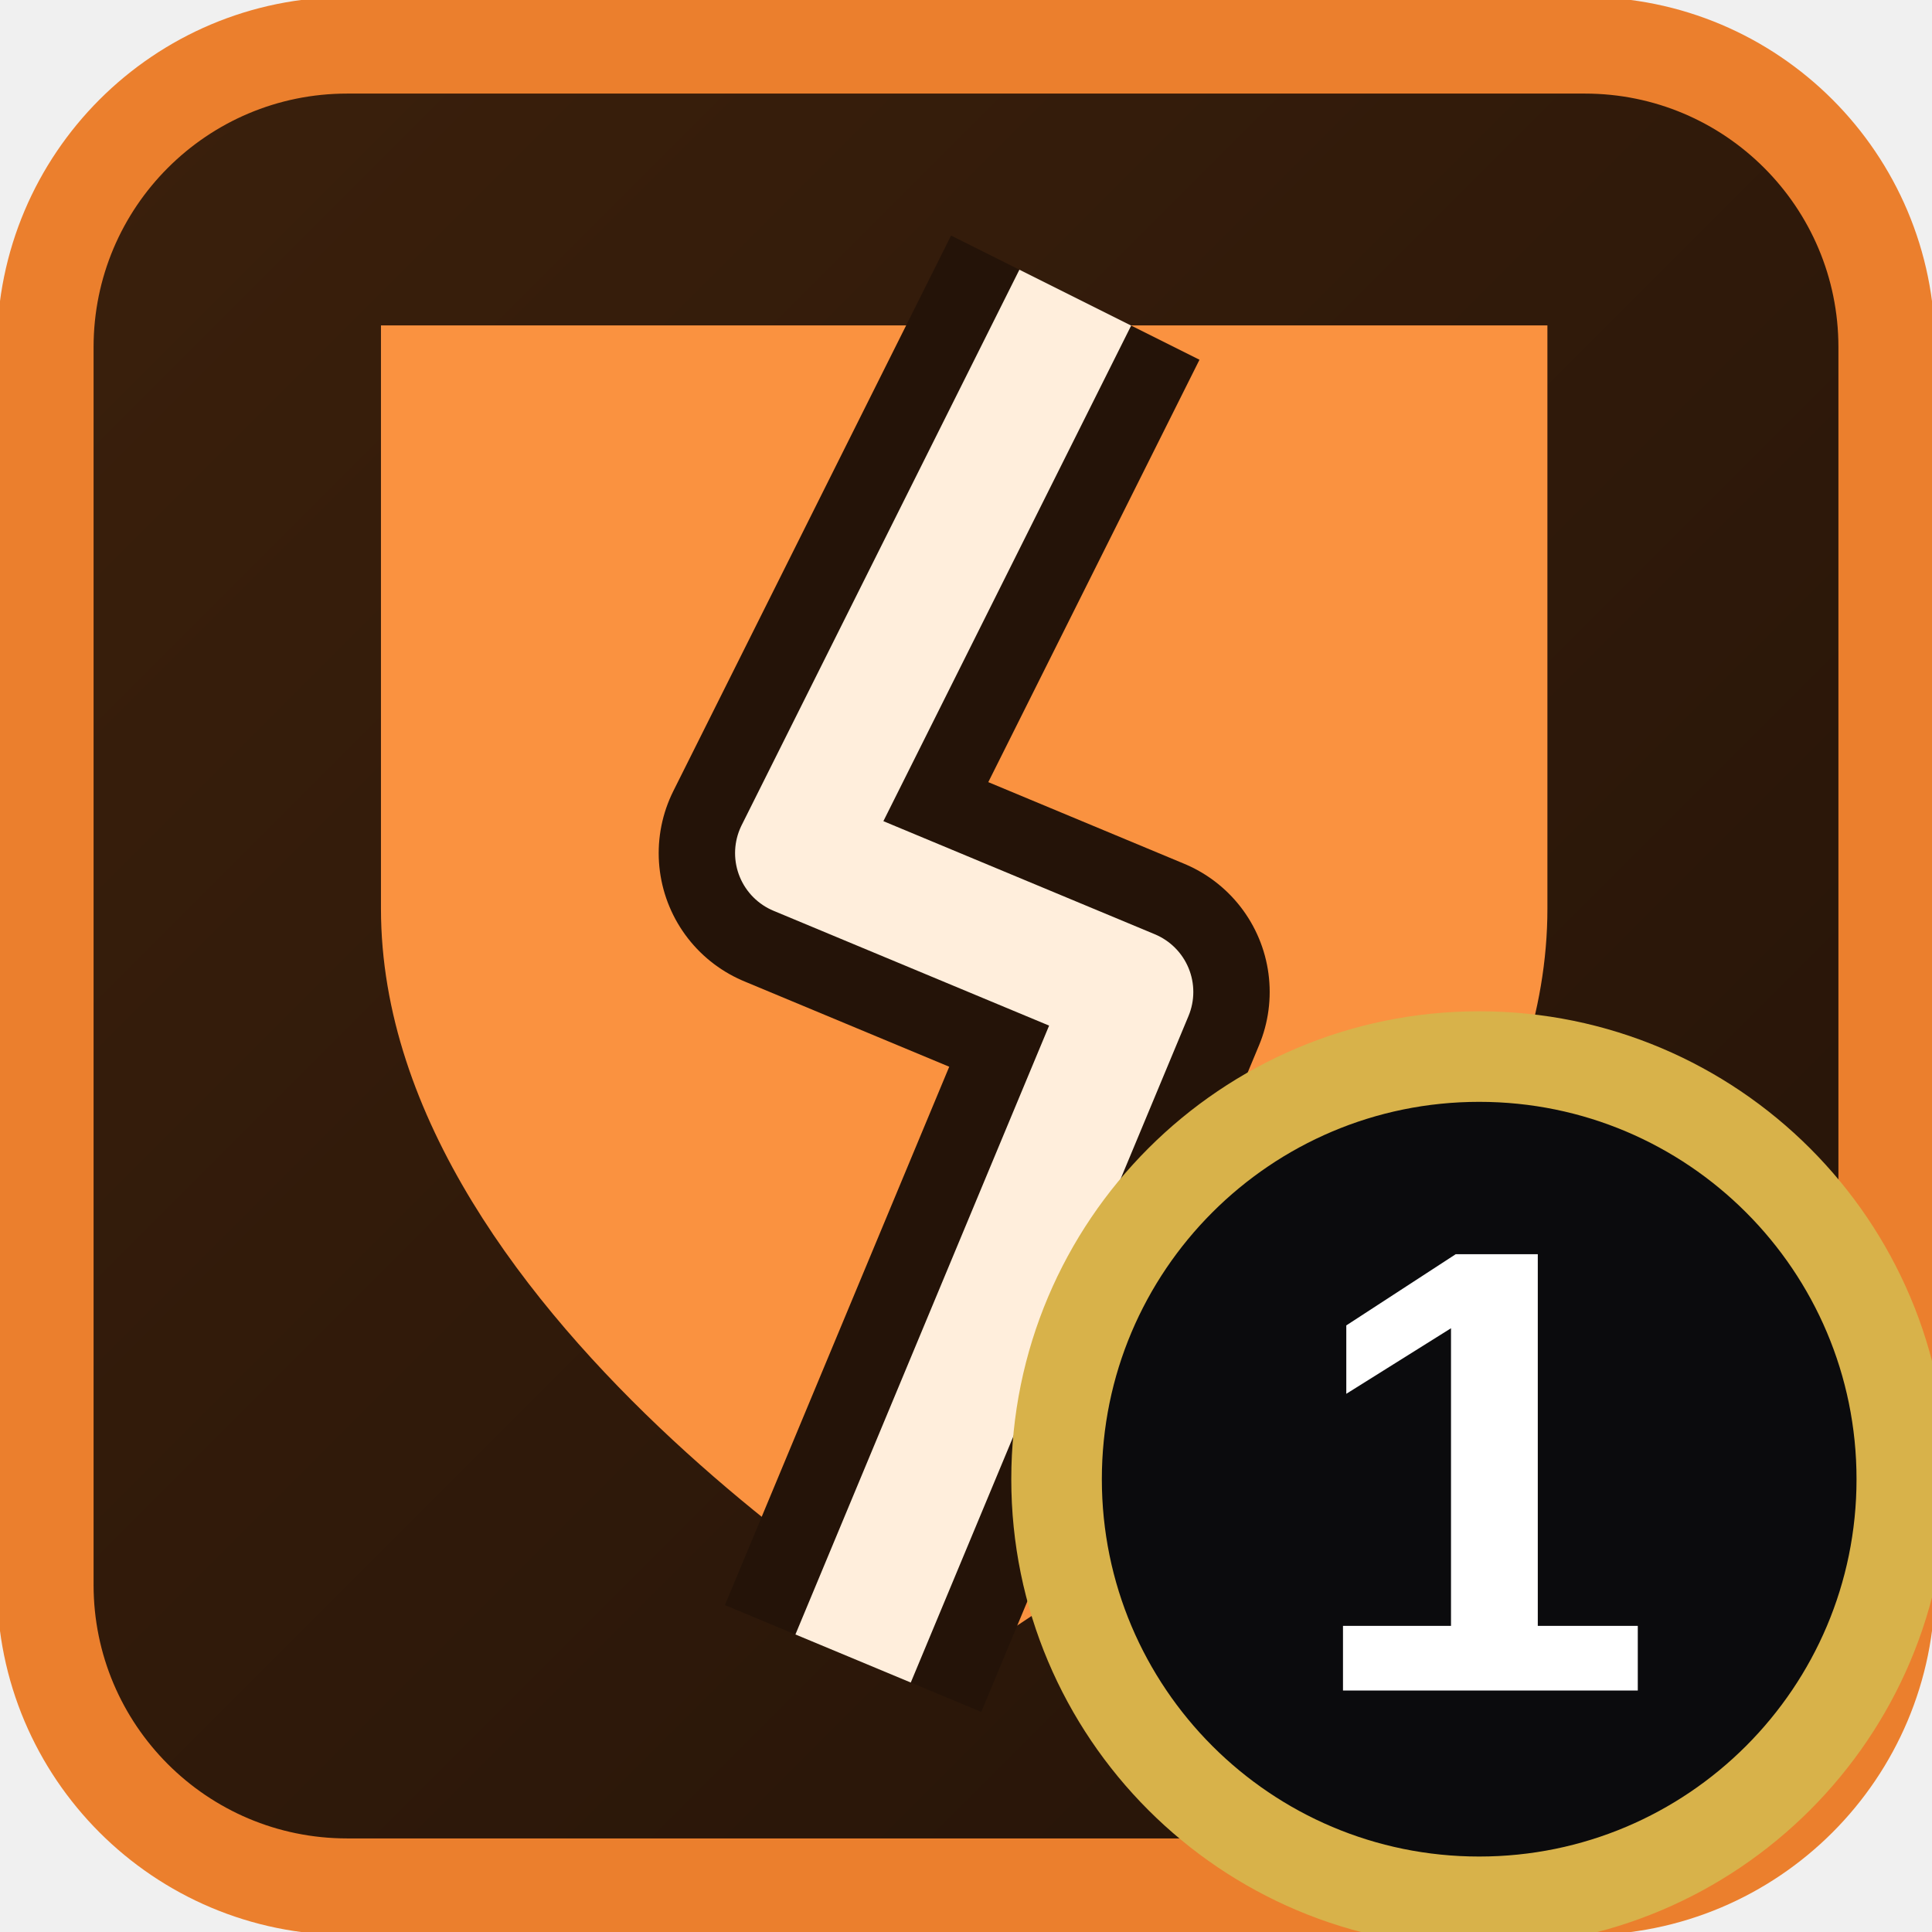
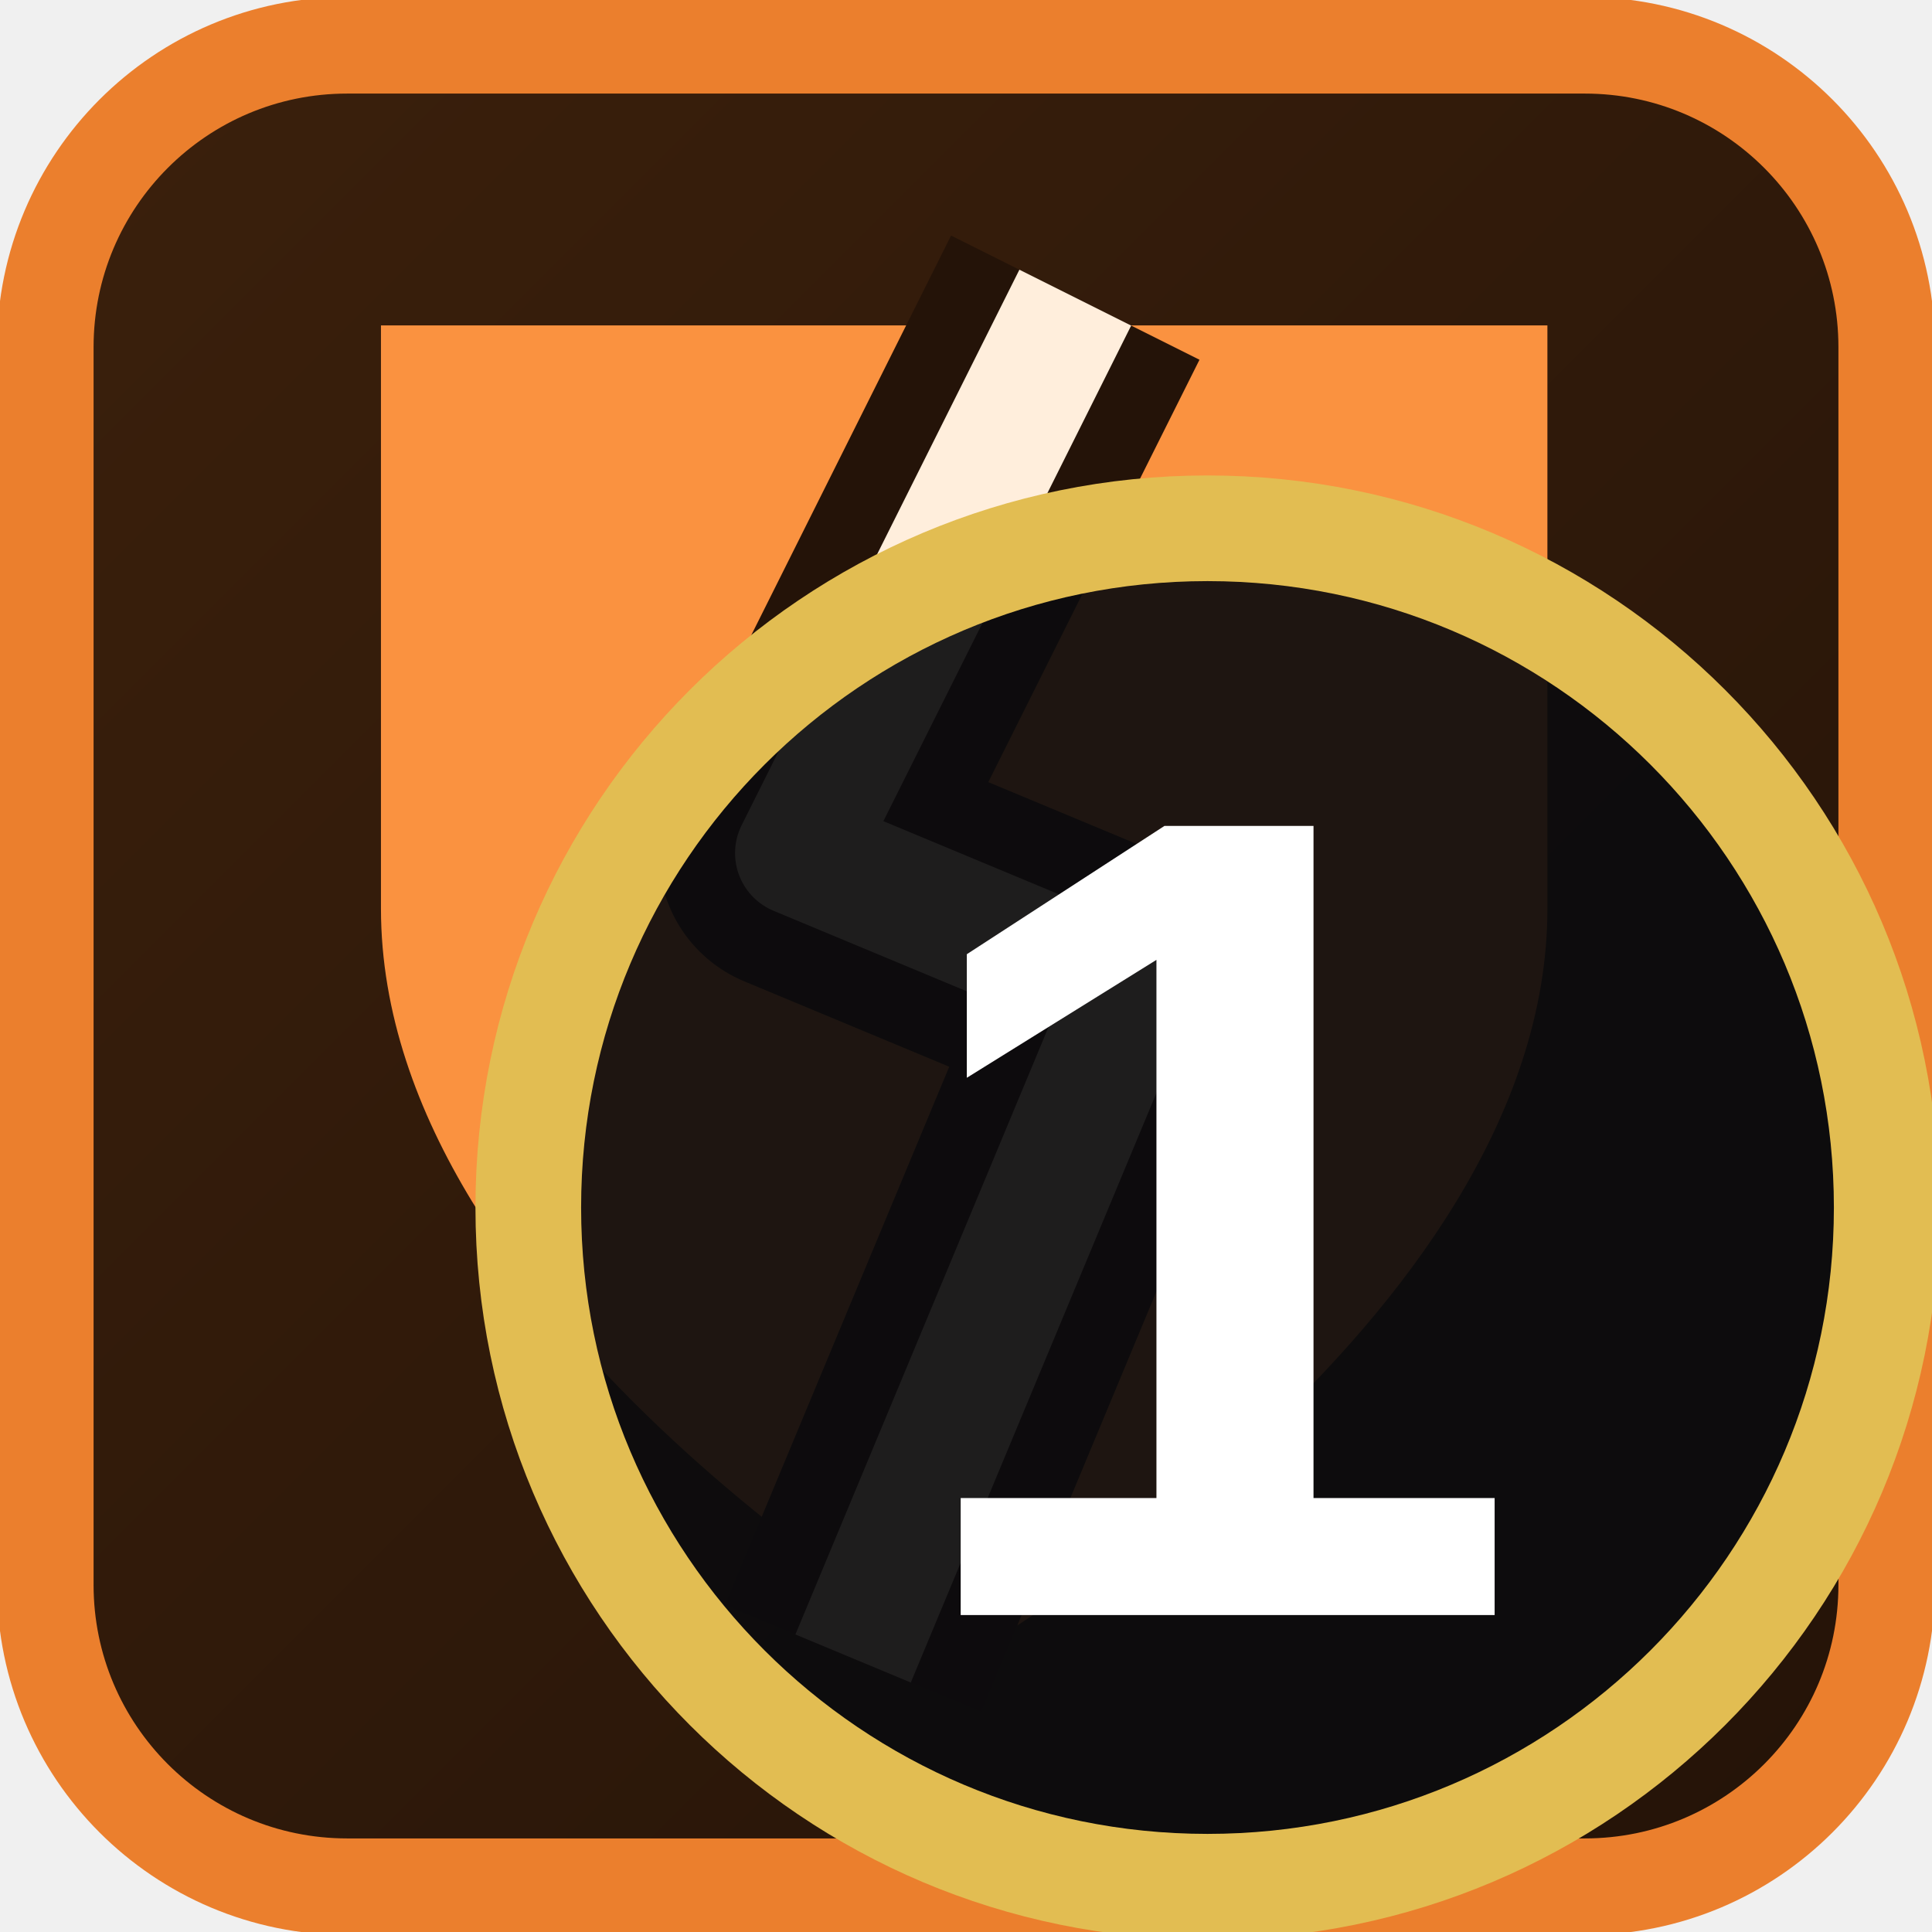
<svg xmlns="http://www.w3.org/2000/svg" viewBox="0 0 64 64" width="64" height="64">
  <defs>
    <linearGradient id="bg" x1="0%" y1="0%" x2="100%" y2="100%">
      <stop offset="0%" stop-color="#3b200c" />
      <stop offset="100%" stop-color="#241308" />
    </linearGradient>
  </defs>
  <rect x="1.5" y="1.5" width="61" height="61" rx="10" fill="url(#bg)" stroke="#eb7f2d" stroke-width="3.2" />
  <g transform="translate(2.5,2.5) scale(0.92)">
    <path d="M11 9 H53 V30 C53 45 32 57 32 57 C32 57 11 45 11 30 Z" fill="#fa9240" />
    <path d="M36 8 L26 28 L38 33 L28 57" fill="none" stroke="#241308" stroke-width="10" stroke-linejoin="round" />
    <path d="M36 8 L26 28 L38 33 L28 57" fill="none" stroke="#ffeedc" stroke-width="4.5" stroke-linejoin="round" />
  </g>
  <g class="twod12-num">
-     <circle cx="49" cy="49" r="14" fill="#0b0b0d" stroke="#d8b24a" stroke-width="3" />
-     <text x="49" y="56" text-anchor="middle" font-family="Arial, Helvetica, sans-serif" font-size="21" font-weight="900" fill="#ffffff">1</text>
+     <circle cx="40" cy="40" r="22.5" fill="#0b0b0d" fill-opacity="0.92" stroke="#e2bd52" stroke-width="3.5" />
+     <text x="40" y="53.5" text-anchor="middle" font-family="Arial, Helvetica, sans-serif" font-size="38" font-weight="900" fill="#ffffff">1</text>
  </g>
</svg>
